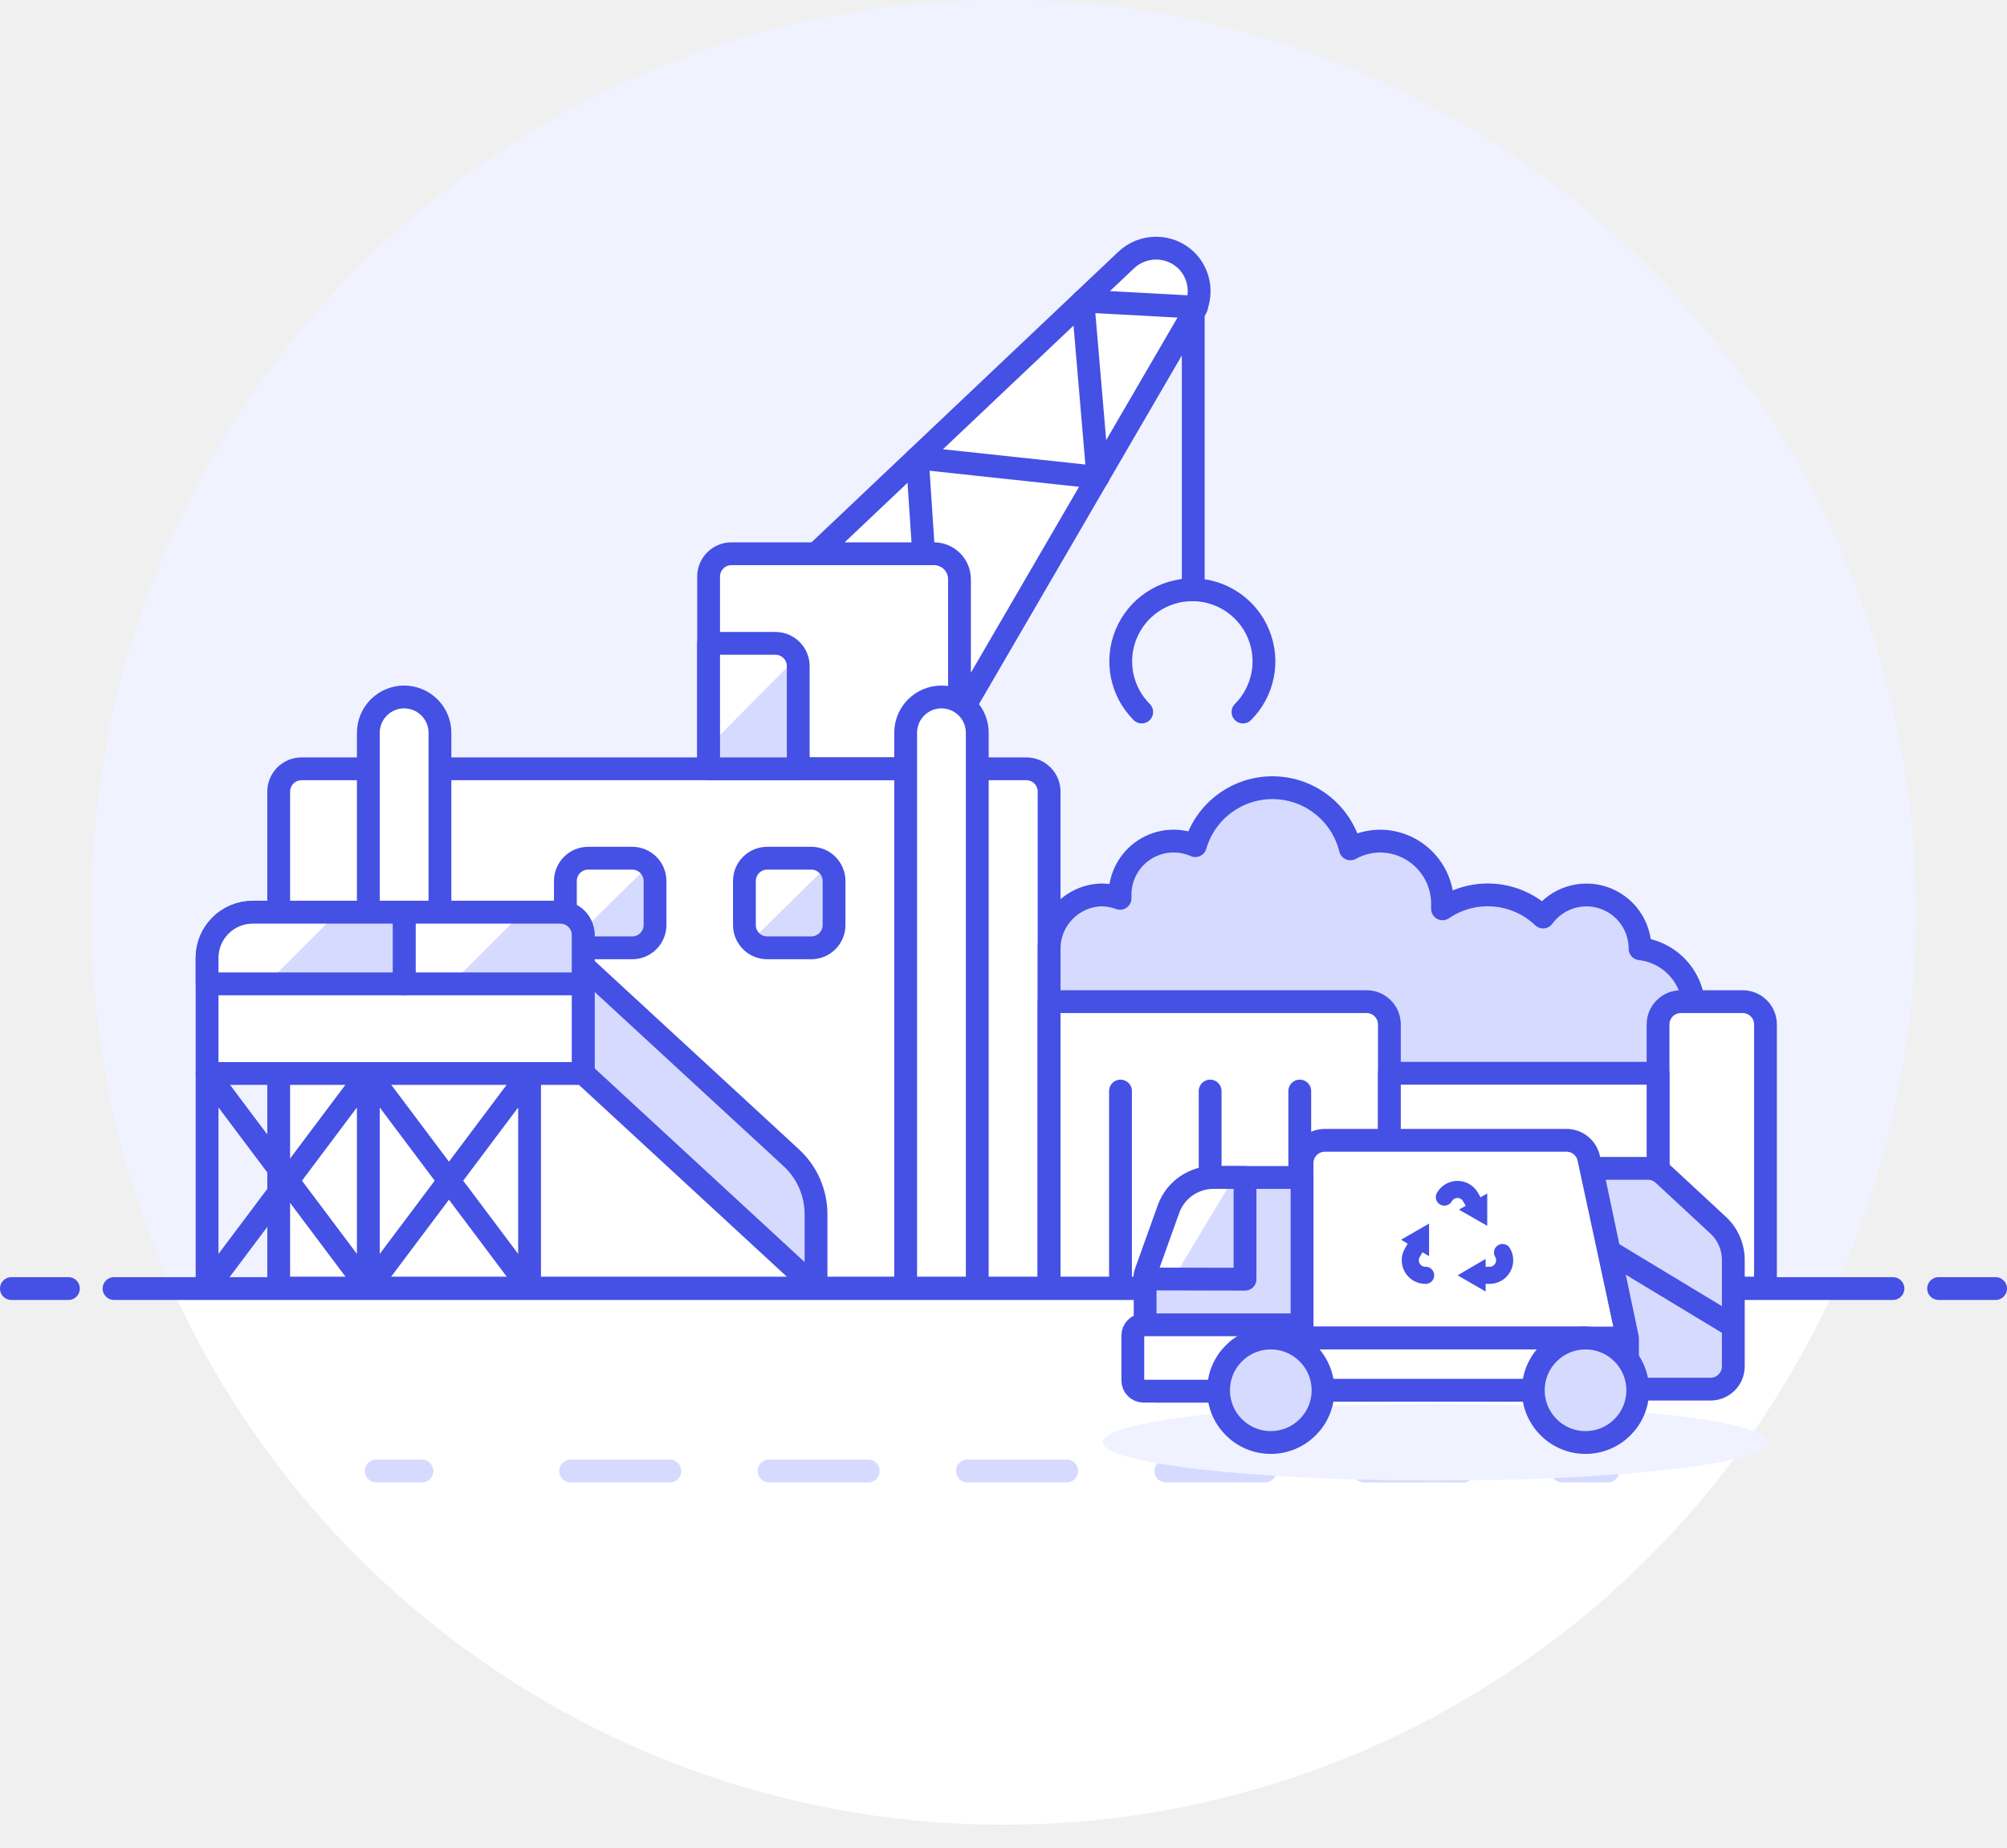
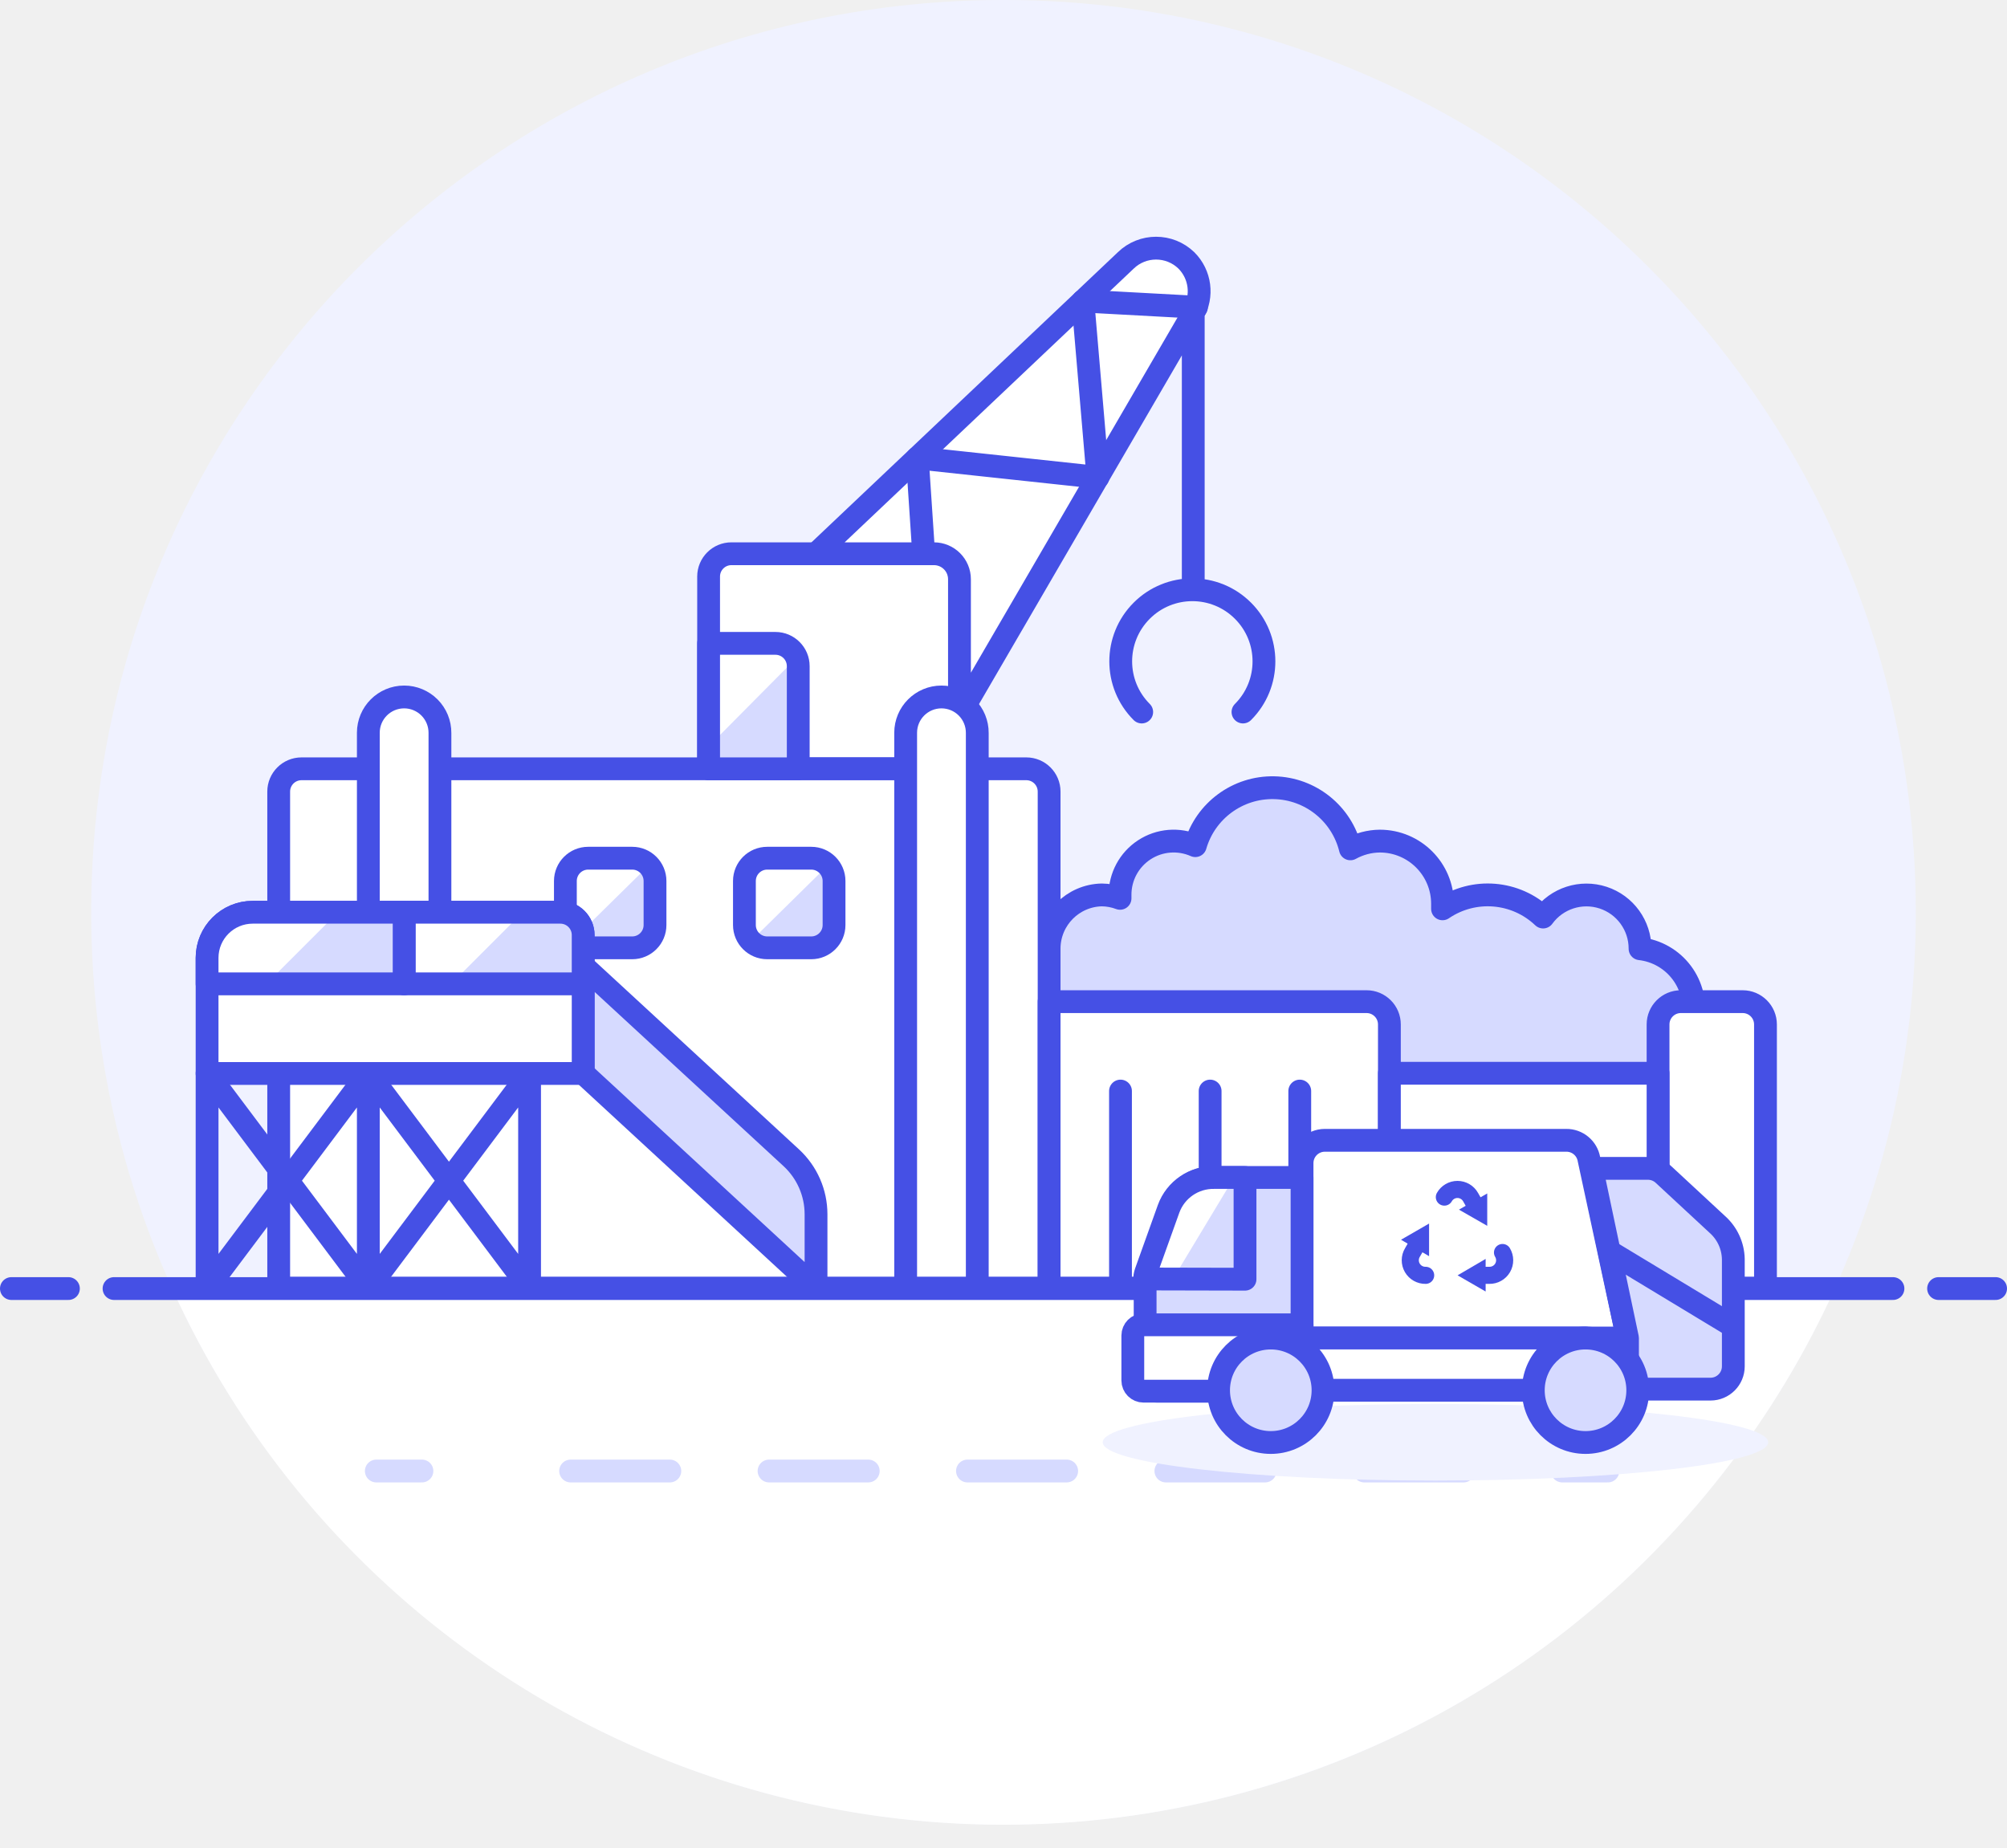
- <svg xmlns="http://www.w3.org/2000/svg" width="88px" height="81px" viewBox="0 0 88 81" version="1.1">
-   <g id="Page-1" stroke="none" stroke-width="1" fill="none" fill-rule="evenodd">
-     <g id="illustrationCollector">
-       <g id="Background">
-         <circle id="Oval" fill="#F0F2FF" fill-rule="nonzero" cx="44" cy="40" r="40" />
-         <path d="M7.55,56.5 C13.333,69.282 25.391,78.1 39.324,79.737 C53.258,81.375 67.031,75.593 75.62,64.5 L75.62,64.5 C77.537,62.031 79.158,59.346 80.45,56.5 L7.55,56.5 Z" id="Path" fill="#FFFFFF" fill-rule="nonzero" />
-         <line x1="5" y1="56.5" x2="83" y2="56.5" id="Path" stroke="#4550E5" stroke-linecap="round" stroke-linejoin="round" />
-         <line x1="0.5" y1="56.5" x2="3" y2="56.5" id="Path" stroke="#4550E5" stroke-linecap="round" stroke-linejoin="round" />
-         <line x1="85" y1="56.5" x2="87.5" y2="56.5" id="Path" stroke="#4550E5" stroke-linecap="round" stroke-linejoin="round" />
-         <line x1="16.5" y1="64.5" x2="18.5" y2="64.5" id="Path" stroke="#D6DAFF" stroke-linecap="round" />
-         <line x1="25.02" y1="64.5" x2="65.24" y2="64.5" id="Path" stroke="#D6DAFF" stroke-linecap="round" stroke-dasharray="4.35" />
-         <line x1="68.5" y1="64.5" x2="70.5" y2="64.5" id="Path" stroke="#D6DAFF" stroke-linecap="round" />
-       </g>
-       <g id="Scene" transform="translate(9, 10)">
-         <path d="M65.23,34.7 C65.356,33.978 65.178,33.236 64.739,32.649 C64.3,32.062 63.638,31.683 62.91,31.6 C62.913,30.581 62.259,29.676 61.291,29.359 C60.322,29.043 59.26,29.386 58.66,30.21 C57.459,29.066 55.621,28.916 54.25,29.85 C54.25,29.78 54.25,29.71 54.25,29.63 C54.25,28.111 53.019,26.88 51.5,26.88 C51.048,26.884 50.605,27.001 50.21,27.22 C49.83,25.672 48.458,24.572 46.864,24.539 C45.27,24.506 43.853,25.549 43.41,27.08 C42.681,26.758 41.839,26.827 41.173,27.263 C40.507,27.699 40.106,28.443 40.11,29.24 C40.11,29.29 40.11,29.34 40.11,29.39 C39.854,29.293 39.583,29.243 39.31,29.24 C38.042,29.267 37.021,30.291 37,31.56 L37,46.48 L65.27,46.48 L65.27,34.7 L65.23,34.7 Z" id="Path" fill="#D6DAFF" fill-rule="nonzero" />
-         <path d="M4.22,23.71 L36,23.71 C36.552,23.71 37,24.158 37,24.71 L37,46.48 L3.22,46.48 L3.22,24.71 C3.22,24.158 3.668,23.71 4.22,23.71 Z" id="Path" fill="#FFFFFF" fill-rule="nonzero" />
-         <path d="M65.23,34.7 C65.356,33.978 65.178,33.236 64.739,32.649 C64.3,32.062 63.638,31.683 62.91,31.6 C62.913,30.581 62.259,29.676 61.291,29.359 C60.322,29.043 59.26,29.386 58.66,30.21 C57.459,29.066 55.621,28.916 54.25,29.85 C54.25,29.78 54.25,29.71 54.25,29.63 C54.25,28.111 53.019,26.88 51.5,26.88 C51.048,26.884 50.605,27.001 50.21,27.22 C49.83,25.672 48.458,24.572 46.864,24.539 C45.27,24.506 43.853,25.549 43.41,27.08 C42.681,26.758 41.839,26.827 41.173,27.263 C40.507,27.699 40.106,28.443 40.11,29.24 C40.11,29.29 40.11,29.34 40.11,29.39 C39.854,29.293 39.583,29.243 39.31,29.24 C38.042,29.267 37.021,30.291 37,31.56 L37,46.48 L65.27,46.48 L65.27,34.7 L65.23,34.7 Z" id="Path" stroke="#4550E5" stroke-linecap="round" stroke-linejoin="round" />
-         <path d="M4.22,23.71 L36,23.71 C36.552,23.71 37,24.158 37,24.71 L37,46.48 L3.22,46.48 L3.22,24.71 C3.22,24.158 3.668,23.71 4.22,23.71 Z" id="Path" stroke="#4550E5" stroke-linecap="round" stroke-linejoin="round" />
-         <path d="M26.78,46.48 L16.57,37.06 L16.57,32.35 L25.7,40.77 C26.388,41.407 26.779,42.302 26.78,43.24 L26.78,46.48 Z" id="Path" stroke="#4550E5" fill="#D6DAFF" fill-rule="nonzero" stroke-linecap="round" stroke-linejoin="round" />
-         <path d="M23.07,14.28 L32.07,14.28 C32.622,14.28 33.07,14.728 33.07,15.28 L33.07,23.7 L22.07,23.7 L22.07,15.28 C22.07,14.728 22.518,14.28 23.07,14.28 Z" id="Path" fill="#FFFFFF" fill-rule="nonzero" />
-         <path d="M23.07,14.28 L32.07,14.28 C32.622,14.28 33.07,14.728 33.07,15.28 L33.07,23.7 L22.07,23.7 L22.07,15.28 C22.07,14.728 22.518,14.28 23.07,14.28 Z" id="Path" stroke="#4550E5" stroke-linecap="round" stroke-linejoin="round" />
-         <path d="M37,33.92 L50.92,33.92 C51.472,33.92 51.92,34.368 51.92,34.92 L51.92,46.48 L37,46.48 L37,33.92 Z" id="Path" fill="#FFFFFF" fill-rule="nonzero" />
-         <path d="M64.7,33.92 L67.41,33.92 C67.962,33.92 68.41,34.368 68.41,34.92 L68.41,46.48 L63.7,46.48 L63.7,34.92 C63.7,34.368 64.148,33.92 64.7,33.92 Z" id="Path" fill="#FFFFFF" fill-rule="nonzero" />
-         <path d="M37,33.92 L50.92,33.92 C51.472,33.92 51.92,34.368 51.92,34.92 L51.92,46.48 L37,46.48 L37,33.92 Z" id="Path" stroke="#4550E5" stroke-linecap="round" stroke-linejoin="round" />
-         <path d="M64.7,33.92 L67.41,33.92 C67.962,33.92 68.41,34.368 68.41,34.92 L68.41,46.48 L63.7,46.48 L63.7,34.92 C63.7,34.368 64.148,33.92 64.7,33.92 Z" id="Path" stroke="#4550E5" stroke-linecap="round" stroke-linejoin="round" />
-         <rect id="Rectangle" stroke="#4550E5" fill="#FFFFFF" fill-rule="nonzero" stroke-linecap="round" stroke-linejoin="round" x="51.92" y="37.06" width="11.78" height="9.42" />
-         <polygon id="Path" stroke="#4550E5" stroke-linecap="round" stroke-linejoin="round" points="0.08 37.06 0.08 46.48 7.15 37.06 7.15 46.48 14.22 37.06 14.22 46.48 7.15 37.06 7.15 46.48" />
-         <path d="M26.78,14.28 L40.36,1.42 C41.101,0.701 42.279,0.701 43.02,1.42 L43.02,1.42 C43.632,2.033 43.755,2.981 43.32,3.73 L33.07,21.35 L33.07,15.4 C33.07,14.781 32.569,14.28 31.95,14.28 L26.78,14.28 Z" id="Path" fill="#FFFFFF" fill-rule="nonzero" />
-         <path d="M26.78,14.28 L40.36,1.42 C41.101,0.701 42.279,0.701 43.02,1.42 L43.02,1.42 C43.632,2.033 43.755,2.981 43.32,3.73 L33.07,21.35 L33.07,15.4 C33.07,14.781 32.569,14.28 31.95,14.28 L26.78,14.28 Z" id="Path" stroke="#4550E5" stroke-linecap="round" stroke-linejoin="round" />
-         <line x1="43.32" y1="3.77" x2="43.32" y2="15.85" id="Path" stroke="#4550E5" stroke-linecap="round" stroke-linejoin="round" />
-         <path d="M41.06,21.22 C40.162,20.322 39.893,18.971 40.379,17.798 C40.865,16.625 42.01,15.859 43.28,15.859 C44.55,15.859 45.695,16.625 46.181,17.798 C46.667,18.971 46.398,20.322 45.5,21.22" id="Path" stroke="#4550E5" stroke-linecap="round" stroke-linejoin="round" />
-         <path d="M8.72,20.56 L8.72,20.56 C8.304,20.56 7.904,20.725 7.61,21.02 C7.315,21.314 7.15,21.714 7.15,22.13 L7.15,30 L10.29,30 L10.29,22.14 C10.293,21.722 10.128,21.32 9.834,21.023 C9.539,20.727 9.138,20.56 8.72,20.56 Z" id="Path" fill="#FFFFFF" fill-rule="nonzero" />
-         <path d="M8.72,20.56 L8.72,20.56 C8.304,20.56 7.904,20.725 7.61,21.02 C7.315,21.314 7.15,21.714 7.15,22.13 L7.15,30 L10.29,30 L10.29,22.14 C10.293,21.722 10.128,21.32 9.834,21.023 C9.539,20.727 9.138,20.56 8.72,20.56 Z" id="Path" stroke="#4550E5" stroke-linecap="round" stroke-linejoin="round" />
-         <path d="M32.28,20.56 L32.28,20.56 C31.413,20.56 30.71,21.263 30.71,22.13 L30.71,46.48 L33.85,46.48 L33.85,22.14 C33.853,21.722 33.688,21.32 33.394,21.023 C33.099,20.727 32.698,20.56 32.28,20.56 Z" id="Path" fill="#FFFFFF" fill-rule="nonzero" />
-         <path d="M32.28,20.56 L32.28,20.56 C31.413,20.56 30.71,21.263 30.71,22.13 L30.71,46.48 L33.85,46.48 L33.85,22.14 C33.853,21.722 33.688,21.32 33.394,21.023 C33.099,20.727 32.698,20.56 32.28,20.56 Z" id="Path" stroke="#4550E5" stroke-linecap="round" stroke-linejoin="round" />
-         <rect id="Rectangle" fill="#D6DAFF" fill-rule="nonzero" x="15.79" y="27.63" width="3.93" height="3.93" rx="1" />
-         <path d="M18.59,27.63 L16.91,27.63 C16.291,27.63 15.79,28.131 15.79,28.75 L15.79,30.43 C15.791,30.727 15.91,31.011 16.12,31.22 L19.39,28 C19.185,27.773 18.896,27.639 18.59,27.63 Z" id="Path" fill="#FFFFFF" fill-rule="nonzero" />
-         <rect id="Rectangle" stroke="#4550E5" stroke-linecap="round" stroke-linejoin="round" x="15.79" y="27.63" width="3.93" height="3.93" rx="1" />
-         <rect id="Rectangle" fill="#D6DAFF" fill-rule="nonzero" x="23.64" y="27.63" width="3.93" height="3.93" rx="1" />
-         <path d="M26.45,27.63 L24.76,27.63 C24.141,27.63 23.64,28.131 23.64,28.75 L23.64,30.43 C23.641,30.727 23.76,31.011 23.97,31.22 L27.24,28 C27.037,27.775 26.753,27.641 26.45,27.63 Z" id="Path" fill="#FFFFFF" fill-rule="nonzero" />
-         <rect id="Rectangle" stroke="#4550E5" stroke-linecap="round" stroke-linejoin="round" x="23.64" y="27.63" width="3.93" height="3.93" rx="1" />
-         <path d="M2.08,30 L15.57,30 C16.122,30 16.57,30.448 16.57,31 L16.57,37.07 L0.08,37.07 L0.08,32 C0.08,30.895 0.975,30 2.08,30 Z" id="Path" stroke="#4550E5" fill="#FFFFFF" fill-rule="nonzero" stroke-linecap="round" stroke-linejoin="round" />
-         <path d="M8.72,30 L15.57,30 C16.122,30 16.57,30.448 16.57,31 L16.57,33.14 L8.72,33.14 L8.72,30 Z" id="Path" fill="#D6DAFF" fill-rule="nonzero" />
-         <polygon id="Path" fill="#FFFFFF" fill-rule="nonzero" points="13.93 29.99 8.72 29.99 8.72 33.13 10.79 33.13" />
-         <path d="M8.72,30 L15.57,30 C16.122,30 16.57,30.448 16.57,31 L16.57,33.14 L8.72,33.14 L8.72,30 Z" id="Path" stroke="#4550E5" stroke-linecap="round" stroke-linejoin="round" />
-         <path d="M2.08,30 L8.72,30 L8.72,33.14 L0.08,33.14 L0.08,32 C0.08,30.895 0.975,30 2.08,30 Z" id="Path" fill="#D6DAFF" fill-rule="nonzero" />
-         <path d="M5.82,30 L2.32,30 C1.083,30 0.08,31.003 0.08,32.24 L0.08,33.14 L2.68,33.14 L5.82,30 Z" id="Path" fill="#FFFFFF" fill-rule="nonzero" />
-         <path d="M2.08,30 L8.72,30 L8.72,33.14 L0.08,33.14 L0.08,32 C0.08,30.895 0.975,30 2.08,30 Z" id="Path" stroke="#4550E5" stroke-linecap="round" stroke-linejoin="round" />
-         <path d="M22.07,18.21 L25,18.21 C25.552,18.21 26,18.658 26,19.21 L26,23.71 L22.07,23.71 L22.07,18.21 Z" id="Path" fill="#D6DAFF" fill-rule="nonzero" />
-         <path d="M25.9,18.87 C25.722,18.475 25.333,18.218 24.9,18.21 L22.1,18.21 L22.1,22.7 L25.9,18.87 Z" id="Path" fill="#FFFFFF" fill-rule="nonzero" />
-         <path d="M22.07,18.21 L25,18.21 C25.552,18.21 26,18.658 26,19.21 L26,23.71 L22.07,23.71 L22.07,18.21 Z" id="Path" stroke="#4550E5" stroke-linecap="round" stroke-linejoin="round" />
-         <polyline id="Path" stroke="#4550E5" stroke-linecap="round" stroke-linejoin="round" points="31.5 14.28 31.22 10.08 39.14 10.93 38.48 3.2 43.46 3.47" />
-         <line x1="40.13" y1="46.48" x2="40.13" y2="37.84" id="Path" stroke="#4550E5" stroke-linecap="round" stroke-linejoin="round" />
-         <line x1="44.06" y1="46.48" x2="44.06" y2="37.84" id="Path" stroke="#4550E5" stroke-linecap="round" stroke-linejoin="round" />
-         <line x1="47.99" y1="46.48" x2="47.99" y2="37.84" id="Path" stroke="#4550E5" stroke-linecap="round" stroke-linejoin="round" />
-         <ellipse id="Oval" fill="#F0F2FF" fill-rule="nonzero" cx="53.94" cy="53.24" rx="14.59" ry="1.68" />
-         <path d="M62.36,48.67 L48.09,48.67 L48.09,41 C48.09,40.448 48.538,40 49.09,40 L59.67,40 C60.162,39.993 60.586,40.345 60.67,40.83 L62.36,48.67 Z" id="Path" stroke="#4550E5" fill="#FFFFFF" fill-rule="nonzero" stroke-linecap="round" stroke-linejoin="round" />
-         <path d="M41.74,51 L48.09,51 L48.09,41.63 L44.27,41.63 C43.38,41.614 42.577,42.164 42.27,43 L41.27,45.79 C41.228,45.905 41.208,46.027 41.21,46.15 L41.21,50.42 C41.193,50.57 41.241,50.72 41.343,50.831 C41.444,50.942 41.589,51.004 41.74,51 Z" id="Path" stroke="#4550E5" fill="#D6DAFF" fill-rule="nonzero" stroke-linecap="round" stroke-linejoin="round" />
-         <path d="M41.14,48.09 L48.09,48.09 L48.09,51 L41.14,51 C40.88,51 40.67,50.79 40.67,50.53 L40.67,48.56 C40.67,48.3 40.88,48.09 41.14,48.09 L41.14,48.09 Z" id="Path" stroke="#4550E5" fill="#FFFFFF" fill-rule="nonzero" stroke-linecap="round" stroke-linejoin="round" />
-         <rect id="Rectangle" stroke="#4550E5" fill="#FFFFFF" fill-rule="nonzero" stroke-linecap="round" stroke-linejoin="round" x="48.09" y="48.67" width="12.43" height="2.29" />
-         <path d="M60.79,41.23 L63.24,41.23 C63.504,41.226 63.76,41.326 63.95,41.51 L66.29,43.68 C66.731,44.068 66.989,44.623 67,45.21 L67,49.91 C67,50.462 66.552,50.91 66,50.91 L62.36,50.91 L62.36,48.67 L60.79,41.23 Z" id="Path" stroke="#4550E5" fill="#D6DAFF" fill-rule="nonzero" stroke-linecap="round" stroke-linejoin="round" />
-         <line x1="61.56" y1="44.87" x2="66.97" y2="48.14" id="Path" stroke="#4550E5" fill="#FFFFFF" fill-rule="nonzero" stroke-linecap="round" stroke-linejoin="round" />
-         <path d="M45.59,46.09 L45.59,41.63 L44.24,41.63 C43.35,41.614 42.547,42.164 42.24,43 L41.24,45.79 C41.209,45.884 41.192,45.981 41.19,46.08 L45.59,46.09 Z" id="Path" fill="#D6DAFF" fill-rule="nonzero" />
-         <path d="M45.11,41.63 L44.24,41.63 C43.35,41.614 42.547,42.164 42.24,43 L41.24,45.79 C41.209,45.884 41.192,45.981 41.19,46.08 L42.43,46.08 L45.11,41.63 Z" id="Path" fill="#FFFFFF" fill-rule="nonzero" />
-         <path d="M45.59,46.09 L45.59,41.63 L44.24,41.63 C43.35,41.614 42.547,42.164 42.24,43 L41.24,45.79 C41.209,45.884 41.192,45.981 41.19,46.08 L45.59,46.09 Z" id="Path" stroke="#4550E5" stroke-linecap="round" stroke-linejoin="round" />
-         <circle id="Oval" stroke="#4550E5" fill="#D6DAFF" fill-rule="nonzero" stroke-linecap="round" stroke-linejoin="round" cx="46.72" cy="50.96" r="2.29" />
-         <circle id="Oval" stroke="#4550E5" fill="#D6DAFF" fill-rule="nonzero" stroke-linecap="round" stroke-linejoin="round" cx="60.52" cy="50.96" r="2.29" />
-         <path d="M55.69,42.86 L55.48,42.49 C55.363,42.282 55.143,42.154 54.905,42.154 C54.667,42.154 54.447,42.282 54.33,42.49" id="Path" stroke="#4550E5" stroke-width="0.75" stroke-linecap="round" stroke-linejoin="round" />
-         <polygon id="Path" fill="#4550E5" fill-rule="nonzero" points="56.21 42.33 56.21 43.75 54.97 43.04" />
-         <path d="M55.93,45.92 L56.3,45.92 C56.54,45.925 56.765,45.799 56.885,45.591 C57.006,45.383 57.004,45.126 56.88,44.92" id="Path" stroke="#4550E5" stroke-width="0.75" stroke-linecap="round" stroke-linejoin="round" />
-         <polygon id="Path" fill="#4550E5" fill-rule="nonzero" points="56.14 46.63 54.91 45.92 56.14 45.2" />
-         <path d="M53.15,44.54 L52.93,44.92 C52.806,45.126 52.804,45.383 52.925,45.591 C53.045,45.799 53.27,45.925 53.51,45.92" id="Path" stroke="#4550E5" stroke-width="0.75" stroke-linecap="round" stroke-linejoin="round" />
-         <polygon id="Path" fill="#4550E5" fill-rule="nonzero" points="52.43 44.36 53.66 43.65 53.66 45.08" />
-       </g>
+ <svg xmlns="http://www.w3.org/2000/svg" width="88" height="81">
+   <g fill="none" fill-rule="evenodd">
+     <circle fill="#F0F2FF" fill-rule="nonzero" cx="44" cy="40" r="40" />
+     <path d="M7.55 56.5a40 40 0 0 0 68.07 8 40 40 0 0 0 4.83-8H7.55Z" fill="#FFF" fill-rule="nonzero" />
+     <path stroke="#4550E5" stroke-linecap="round" stroke-linejoin="round" d="M5 56.5h78M.5 56.5H3M85 56.5h2.5" />
+     <path stroke="#D6DAFF" stroke-linecap="round" d="M16.5 64.5h2" />
+     <path stroke="#D6DAFF" stroke-linecap="round" stroke-dasharray="4.35" d="M25.02 64.5h40.22" />
+     <path stroke="#D6DAFF" stroke-linecap="round" d="M68.5 64.5h2" />
+     <g transform="translate(9 10)">
+       <path d="M65.23 34.7a2.66 2.66 0 0 0-2.32-3.1 2.35 2.35 0 0 0-4.25-1.39 3.52 3.52 0 0 0-4.41-.36v-.22a2.75 2.75 0 0 0-2.75-2.75 2.72 2.72 0 0 0-1.29.34 3.52 3.52 0 0 0-6.8-.14 2.35 2.35 0 0 0-3.3 2.16v.15a2.33 2.33 0 0 0-.8-.15A2.36 2.36 0 0 0 37 31.56v14.92h28.27V34.7h-.04Z" fill="#D6DAFF" fill-rule="nonzero" />
+       <path d="M4.22 23.71H36a1 1 0 0 1 1 1v21.77H3.22V24.71a1 1 0 0 1 1-1Z" fill="#FFF" fill-rule="nonzero" />
+       <path d="M65.23 34.7a2.66 2.66 0 0 0-2.32-3.1 2.35 2.35 0 0 0-4.25-1.39 3.52 3.52 0 0 0-4.41-.36v-.22a2.75 2.75 0 0 0-2.75-2.75 2.72 2.72 0 0 0-1.29.34 3.52 3.52 0 0 0-6.8-.14 2.35 2.35 0 0 0-3.3 2.16v.15a2.33 2.33 0 0 0-.8-.15A2.36 2.36 0 0 0 37 31.56v14.92h28.27V34.7h-.04ZM4.22 23.71H36a1 1 0 0 1 1 1v21.77H3.22V24.71a1 1 0 0 1 1-1Z" stroke="#4550E5" stroke-linecap="round" stroke-linejoin="round" />
+       <path d="m26.78 46.48-10.21-9.42v-4.71l9.13 8.42a3.37 3.37 0 0 1 1.08 2.47v3.24Z" stroke="#4550E5" fill="#D6DAFF" fill-rule="nonzero" stroke-linecap="round" stroke-linejoin="round" />
+       <path d="M23.07 14.28h9a1 1 0 0 1 1 1v8.42h-11v-8.42a1 1 0 0 1 1-1Z" fill="#FFF" fill-rule="nonzero" />
+       <path d="M23.07 14.28h9a1 1 0 0 1 1 1v8.42h-11v-8.42a1 1 0 0 1 1-1Z" stroke="#4550E5" stroke-linecap="round" stroke-linejoin="round" />
+       <path d="M37 33.92h13.92a1 1 0 0 1 1 1v11.56H37V33.92ZM64.7 33.92h2.71a1 1 0 0 1 1 1v11.56H63.7V34.92a1 1 0 0 1 1-1Z" fill="#FFF" fill-rule="nonzero" />
+       <path d="M37 33.92h13.92a1 1 0 0 1 1 1v11.56H37V33.92ZM64.7 33.92h2.71a1 1 0 0 1 1 1v11.56H63.7V34.92a1 1 0 0 1 1-1Z" stroke="#4550E5" stroke-linecap="round" stroke-linejoin="round" />
+       <path stroke="#4550E5" fill="#FFF" fill-rule="nonzero" stroke-linecap="round" stroke-linejoin="round" d="M51.92 37.06H63.7v9.42H51.92z" />
+       <path stroke="#4550E5" stroke-linecap="round" stroke-linejoin="round" d="M.08 37.06v9.42l7.07-9.42v9.42l7.07-9.42v9.42l-7.07-9.42v9.42z" />
+       <path d="M26.78 14.28 40.36 1.42a1.91 1.91 0 0 1 2.66 0 1.91 1.91 0 0 1 .3 2.31L33.07 21.35V15.4a1.12 1.12 0 0 0-1.12-1.12h-5.17Z" fill="#FFF" fill-rule="nonzero" />
+       <path d="M26.78 14.28 40.36 1.42a1.91 1.91 0 0 1 2.66 0h0a1.91 1.91 0 0 1 .3 2.31L33.07 21.35V15.4a1.12 1.12 0 0 0-1.12-1.12h-5.17ZM43.32 3.77v12.08M41.06 21.22a3.14 3.14 0 1 1 4.44 0" stroke="#4550E5" stroke-linecap="round" stroke-linejoin="round" />
+       <path d="M8.72 20.56a1.57 1.57 0 0 0-1.57 1.57V30h3.14v-7.86a1.57 1.57 0 0 0-1.57-1.58Z" fill="#FFF" fill-rule="nonzero" />
+       <path d="M8.72 20.56h0a1.57 1.57 0 0 0-1.57 1.57V30h3.14v-7.86a1.57 1.57 0 0 0-1.57-1.58Z" stroke="#4550E5" stroke-linecap="round" stroke-linejoin="round" />
+       <path d="M32.28 20.56a1.57 1.57 0 0 0-1.57 1.57v24.35h3.14V22.14a1.57 1.57 0 0 0-1.57-1.58Z" fill="#FFF" fill-rule="nonzero" />
+       <path d="M32.28 20.56h0a1.57 1.57 0 0 0-1.57 1.57v24.35h3.14V22.14a1.57 1.57 0 0 0-1.57-1.58Z" stroke="#4550E5" stroke-linecap="round" stroke-linejoin="round" />
+       <rect fill="#D6DAFF" fill-rule="nonzero" x="15.79" y="27.63" width="3.93" height="3.93" rx="1" />
+       <path d="M18.59 27.63h-1.68a1.12 1.12 0 0 0-1.12 1.12v1.68c.001.297.12.58.33.79L19.39 28a1.12 1.12 0 0 0-.8-.37Z" fill="#FFF" fill-rule="nonzero" />
+       <rect stroke="#4550E5" stroke-linecap="round" stroke-linejoin="round" x="15.79" y="27.63" width="3.93" height="3.93" rx="1" />
+       <rect fill="#D6DAFF" fill-rule="nonzero" x="23.64" y="27.63" width="3.93" height="3.93" rx="1" />
+       <path d="M26.45 27.63h-1.69a1.12 1.12 0 0 0-1.12 1.12v1.68c.001.297.12.58.33.79L27.24 28a1.12 1.12 0 0 0-.79-.37Z" fill="#FFF" fill-rule="nonzero" />
+       <rect stroke="#4550E5" stroke-linecap="round" stroke-linejoin="round" x="23.64" y="27.63" width="3.93" height="3.93" rx="1" />
+       <path d="M2.08 30h13.49a1 1 0 0 1 1 1v6.07H.08V32a2 2 0 0 1 2-2Z" stroke="#4550E5" fill="#FFF" fill-rule="nonzero" stroke-linecap="round" stroke-linejoin="round" />
+       <path d="M8.72 30h6.85a1 1 0 0 1 1 1v2.14H8.72V30Z" fill="#D6DAFF" fill-rule="nonzero" />
+       <path fill="#FFF" fill-rule="nonzero" d="M13.93 29.99H8.72v3.14h2.07z" />
+       <path d="M8.72 30h6.85a1 1 0 0 1 1 1v2.14H8.72V30Z" stroke="#4550E5" stroke-linecap="round" stroke-linejoin="round" />
+       <path d="M2.08 30h6.64v3.14H.08V32a2 2 0 0 1 2-2Z" fill="#D6DAFF" fill-rule="nonzero" />
+       <path d="M5.82 30h-3.5a2.24 2.24 0 0 0-2.24 2.24v.9h2.6L5.82 30Z" fill="#FFF" fill-rule="nonzero" />
+       <path d="M2.08 30h6.64v3.14H.08V32a2 2 0 0 1 2-2Z" stroke="#4550E5" stroke-linecap="round" stroke-linejoin="round" />
+       <path d="M22.07 18.21H25a1 1 0 0 1 1 1v4.5h-3.93v-5.5Z" fill="#D6DAFF" fill-rule="nonzero" />
+       <path d="M25.9 18.87a1.12 1.12 0 0 0-1-.66h-2.8v4.49l3.8-3.83Z" fill="#FFF" fill-rule="nonzero" />
+       <path d="M22.07 18.21H25a1 1 0 0 1 1 1v4.5h-3.93v-5.5ZM31.5 14.28l-.28-4.2 7.92.85-.66-7.73 4.98.27M40.13 46.48v-8.64M44.06 46.48v-8.64M47.99 46.48v-8.64" stroke="#4550E5" stroke-linecap="round" stroke-linejoin="round" />
+       <ellipse fill="#F0F2FF" fill-rule="nonzero" cx="53.94" cy="53.24" rx="14.59" ry="1.68" />
+       <path d="M62.36 48.67H48.09V41a1 1 0 0 1 1-1h10.58a1 1 0 0 1 1 .83l1.69 7.84Z" stroke="#4550E5" fill="#FFF" fill-rule="nonzero" stroke-linecap="round" stroke-linejoin="round" />
+       <path d="M41.74 51h6.35v-9.37h-3.82a2.09 2.09 0 0 0-2 1.37l-1 2.79a1 1 0 0 0-.06.36v4.27a.52.52 0 0 0 .53.58Z" stroke="#4550E5" fill="#D6DAFF" fill-rule="nonzero" stroke-linecap="round" stroke-linejoin="round" />
+       <path d="M41.14 48.09h6.95V51h-6.95a.47.47 0 0 1-.47-.47v-1.97c0-.26.21-.47.47-.47h0ZM48.09 48.67h12.43v2.29H48.09z" stroke="#4550E5" fill="#FFF" fill-rule="nonzero" stroke-linecap="round" stroke-linejoin="round" />
+       <path d="M60.79 41.23h2.45a1 1 0 0 1 .71.28l2.34 2.17c.441.388.699.943.71 1.53v4.7a1 1 0 0 1-1 1h-3.64v-2.24l-1.57-7.44Z" stroke="#4550E5" fill="#D6DAFF" fill-rule="nonzero" stroke-linecap="round" stroke-linejoin="round" />
+       <path stroke="#4550E5" fill="#FFF" fill-rule="nonzero" stroke-linecap="round" stroke-linejoin="round" d="m61.56 44.87 5.41 3.27" />
+       <path d="M45.59 46.09v-4.46h-1.35a2.09 2.09 0 0 0-2 1.37l-1 2.79a1 1 0 0 0-.05.29l4.4.01Z" fill="#D6DAFF" fill-rule="nonzero" />
+       <path d="M45.11 41.63h-.87a2.09 2.09 0 0 0-2 1.37l-1 2.79a1 1 0 0 0-.05.29h1.24l2.68-4.45Z" fill="#FFF" fill-rule="nonzero" />
+       <path d="M45.59 46.09v-4.46h-1.35a2.09 2.09 0 0 0-2 1.37l-1 2.79a1 1 0 0 0-.05.29l4.4.01Z" stroke="#4550E5" stroke-linecap="round" stroke-linejoin="round" />
+       <circle stroke="#4550E5" fill="#D6DAFF" fill-rule="nonzero" stroke-linecap="round" stroke-linejoin="round" cx="46.72" cy="50.96" r="2.29" />
+       <circle stroke="#4550E5" fill="#D6DAFF" fill-rule="nonzero" stroke-linecap="round" stroke-linejoin="round" cx="60.52" cy="50.96" r="2.29" />
+       <path d="m55.69 42.86-.21-.37a.66.66 0 0 0-1.15 0" stroke="#4550E5" stroke-width=".75" stroke-linecap="round" stroke-linejoin="round" />
+       <path fill="#4550E5" fill-rule="nonzero" d="M56.21 42.33v1.42l-1.24-.71z" />
+       <path d="M55.93 45.92h.37a.66.66 0 0 0 .58-1" stroke="#4550E5" stroke-width=".75" stroke-linecap="round" stroke-linejoin="round" />
+       <path fill="#4550E5" fill-rule="nonzero" d="m56.14 46.63-1.23-.71 1.23-.72z" />
+       <path d="m53.15 44.54-.22.38a.66.66 0 0 0 .58 1" stroke="#4550E5" stroke-width=".75" stroke-linecap="round" stroke-linejoin="round" />
+       <path fill="#4550E5" fill-rule="nonzero" d="m52.43 44.36 1.23-.71v1.43z" />
    </g>
  </g>
</svg>
